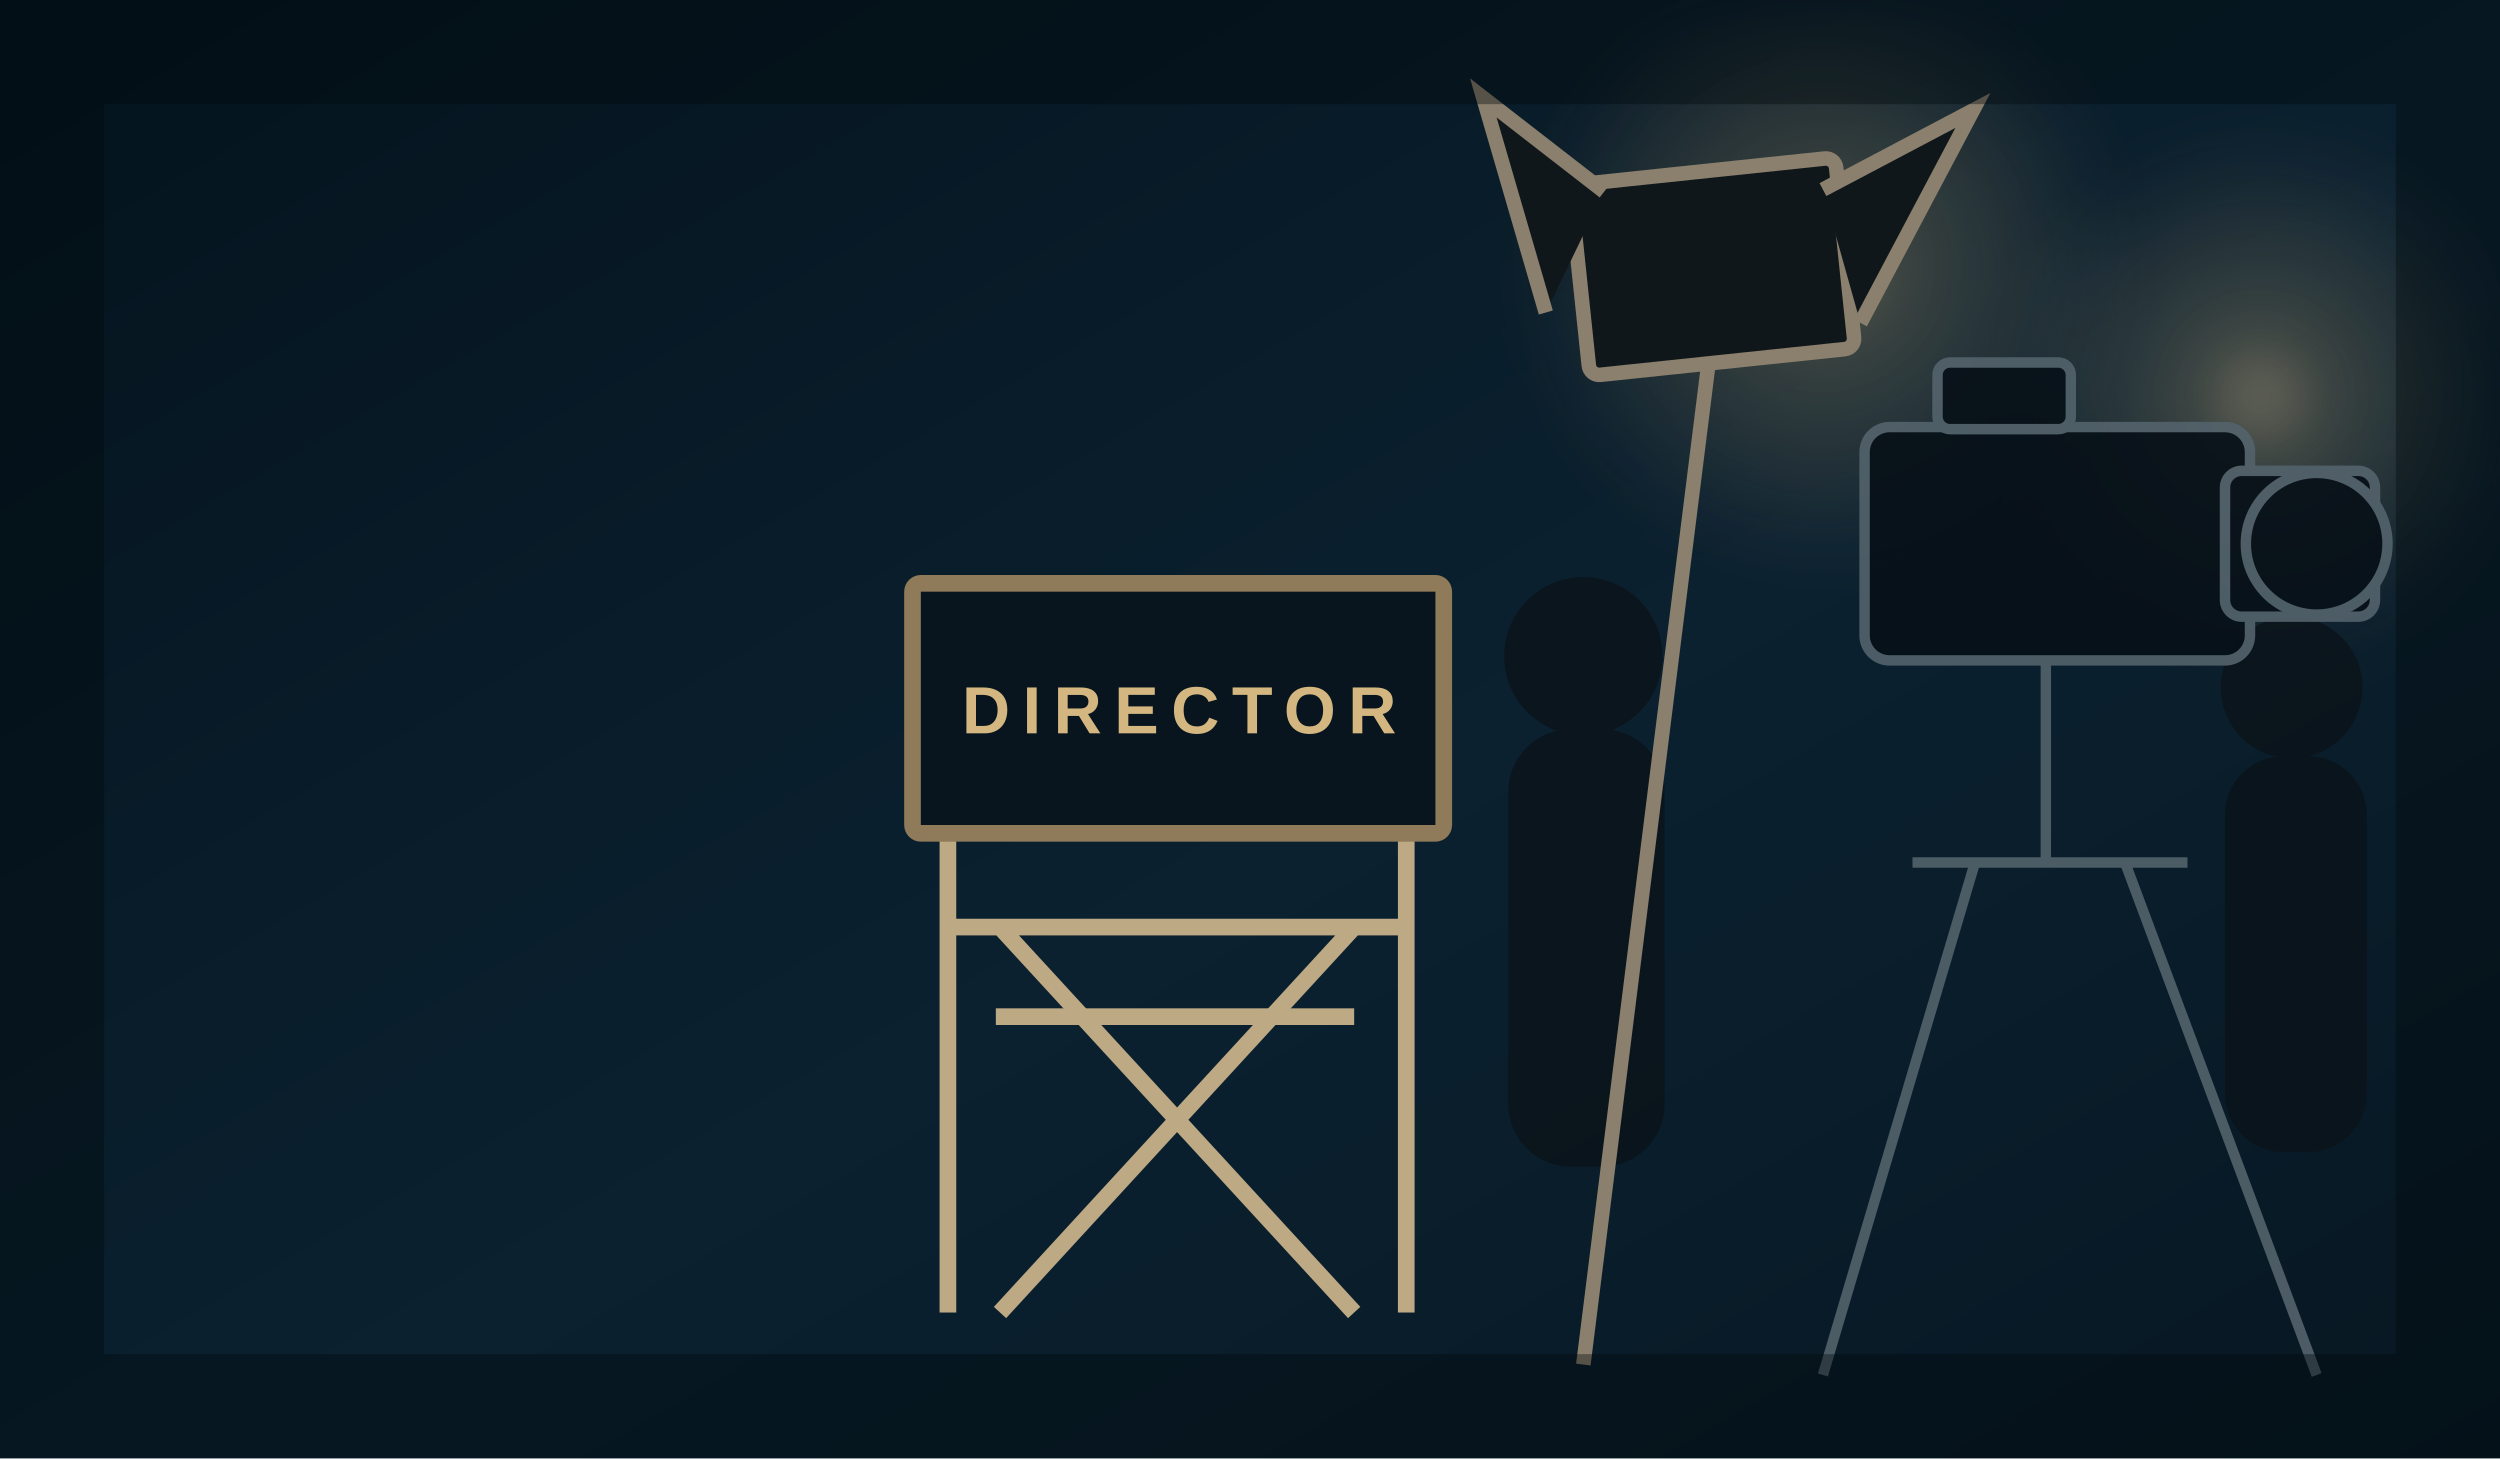
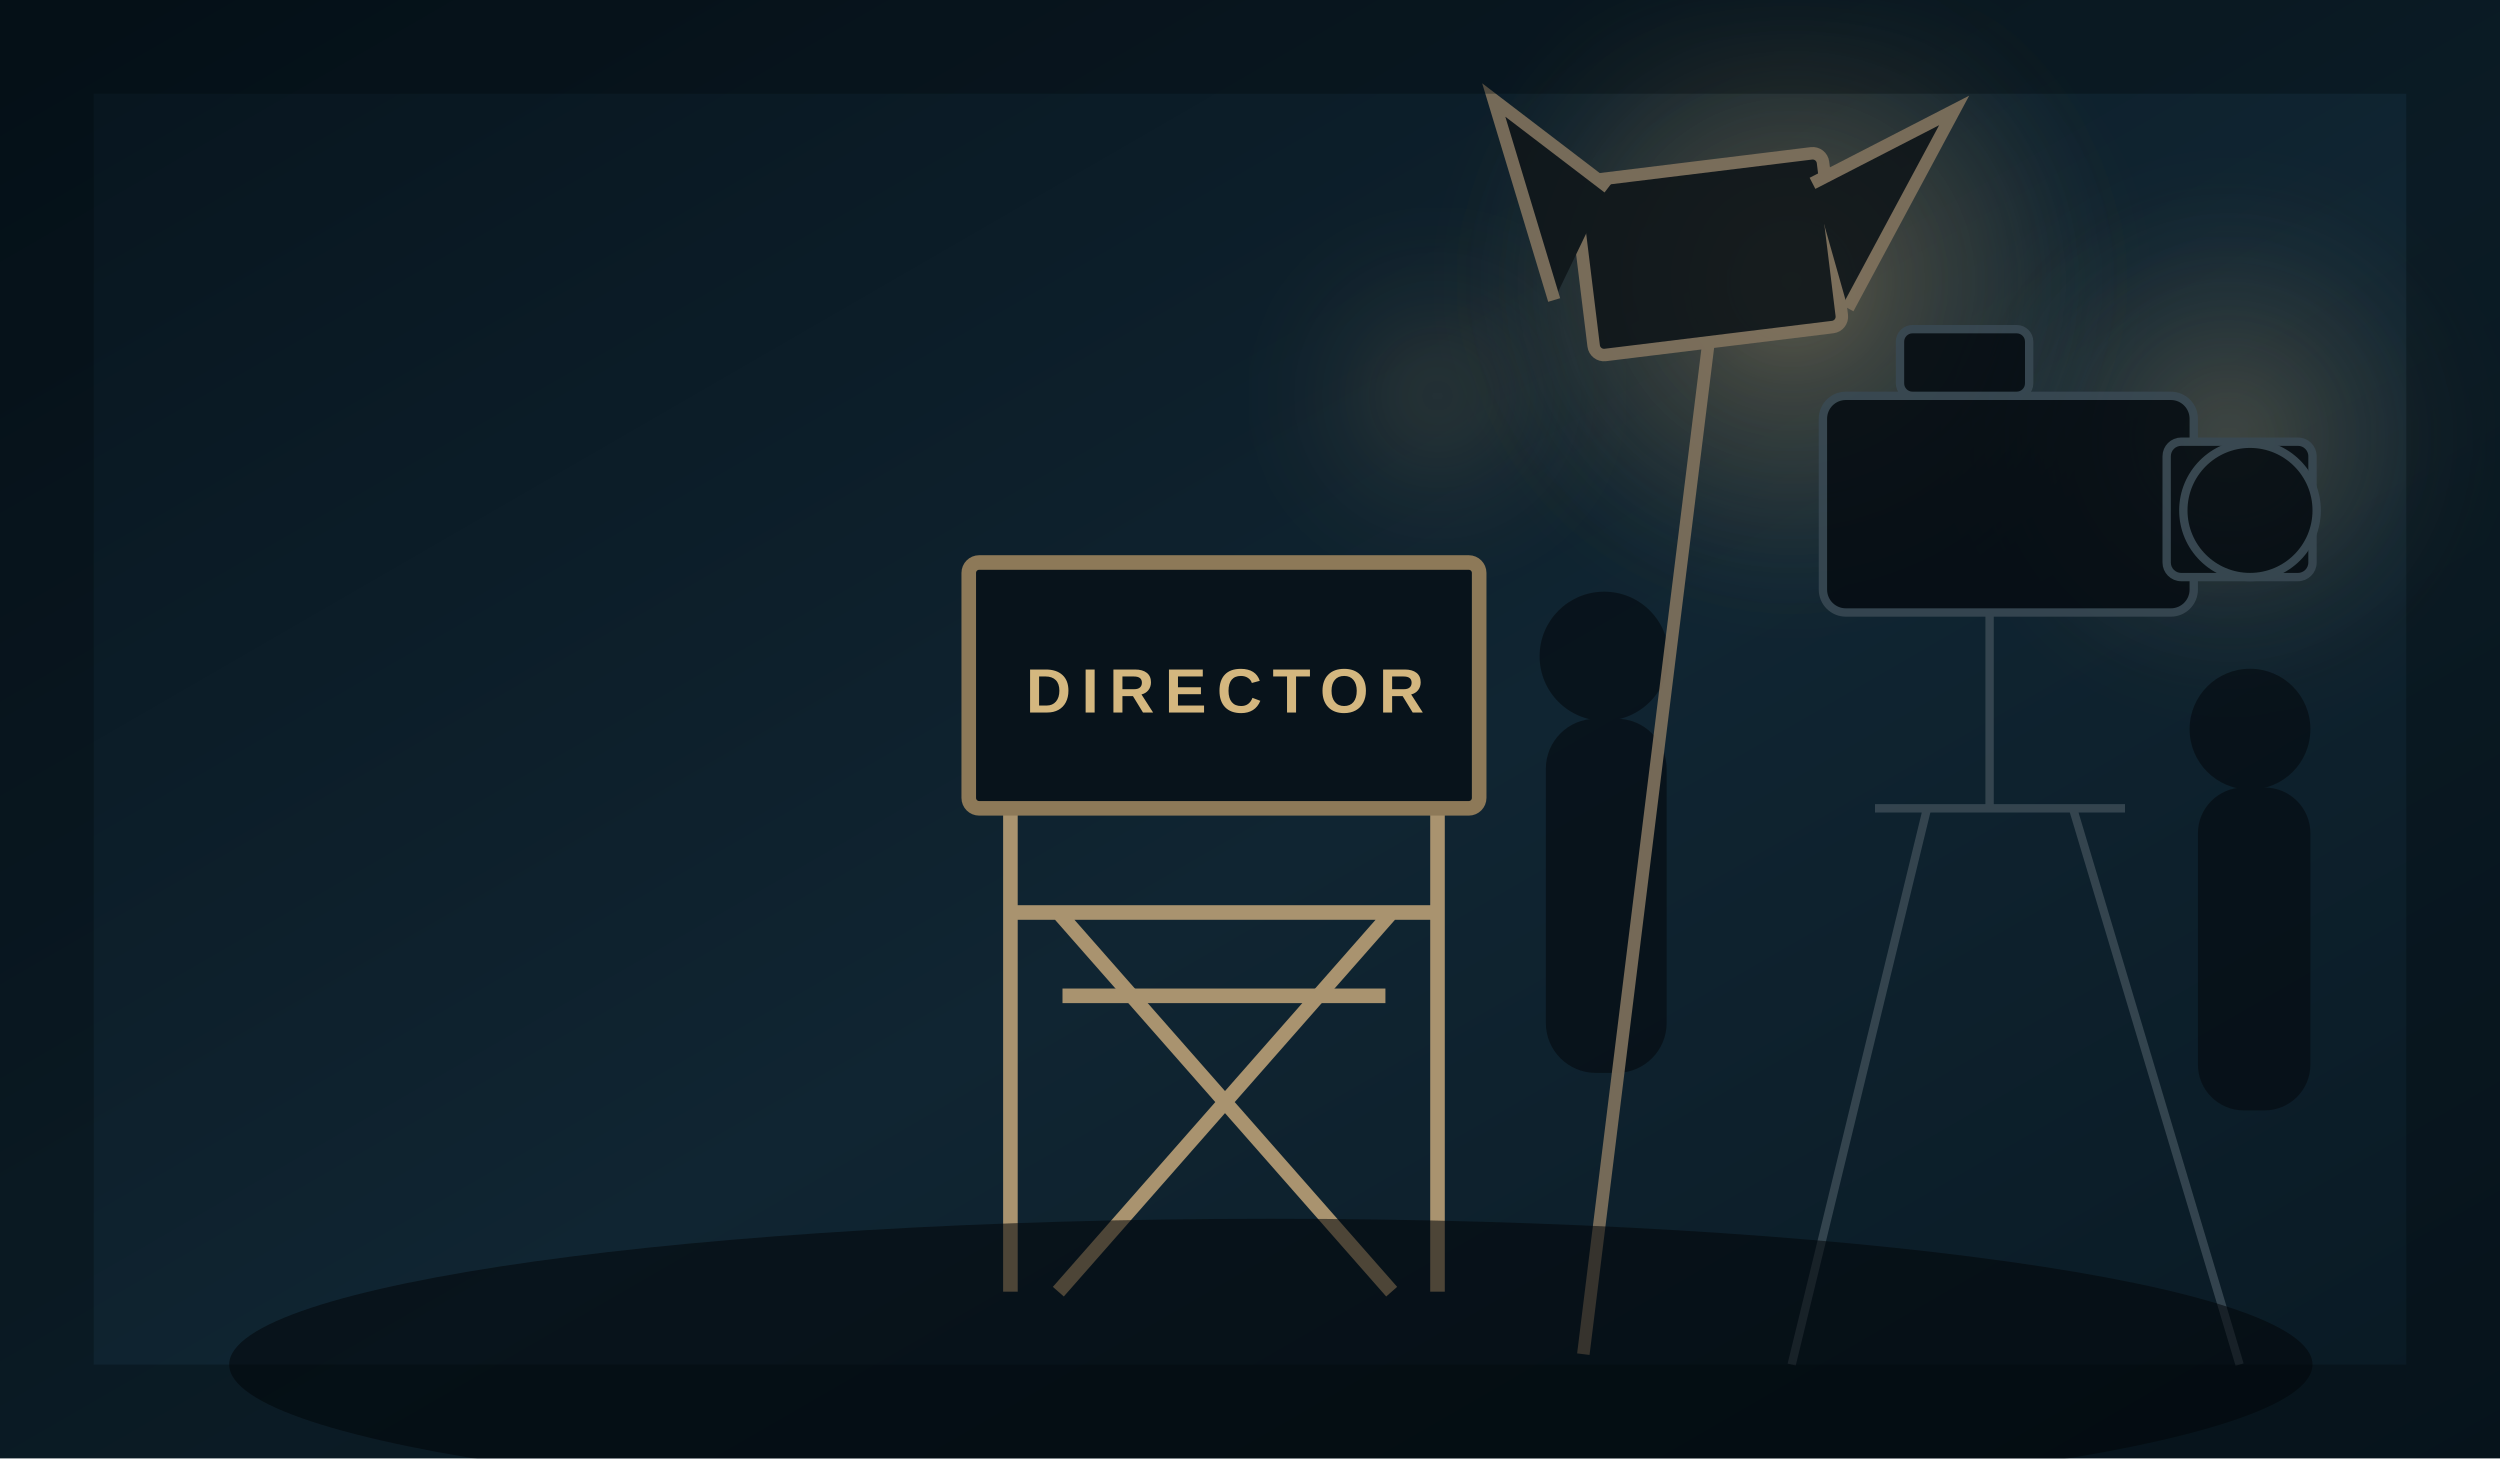
<svg xmlns="http://www.w3.org/2000/svg" viewBox="0 0 1200 700" preserveAspectRatio="xMidYMid slice">
  <defs>
    <linearGradient id="bg" x1="0" y1="0" x2="1" y2="1">
-       <stop stop-color="#04131d" />
-       <stop offset=".55" stop-color="#0b2130" />
-       <stop offset="1" stop-color="#071722" />
+       <stop stop-color="#07141d" />
+       <stop offset=".55" stop-color="#102532" />
+       <stop offset="1" stop-color="#091923" />
    </linearGradient>
-     <radialGradient id="lamp">
-       <stop stop-color="#f1d5a5" stop-opacity=".62" />
-       <stop offset=".2" stop-color="#d9b77d" stop-opacity=".28" />
-       <stop offset="1" stop-color="#d9b77d" stop-opacity="0" />
+     <radialGradient id="g1">
+       <stop stop-color="#efd3a1" stop-opacity=".68" />
+       <stop offset=".16" stop-color="#caa56c" stop-opacity=".32" />
+       <stop offset="1" stop-color="#caa56c" stop-opacity="0" />
    </radialGradient>
-     <filter id="soft">
-       <feGaussianBlur stdDeviation="14" />
+     <filter id="blur">
+       <feGaussianBlur stdDeviation="22" />
    </filter>
  </defs>
  <rect width="1200" height="700" fill="url(#bg)" />
-   <g opacity=".9">
-     <circle cx="875" cy="128" r="145" fill="url(#lamp)" filter="url(#soft)" />
-     <circle cx="1085" cy="190" r="125" fill="url(#lamp)" filter="url(#soft)" />
+   <circle cx="860" cy="135" r="150" fill="url(#g1)" filter="url(#blur)" />
+   <circle cx="1070" cy="210" r="115" fill="url(#g1)" filter="url(#blur)" opacity=".7" />
+   <circle cx="690" cy="190" r="75" fill="url(#g1)" filter="url(#blur)" opacity=".42" />
+   <g fill="#050b10" opacity=".66">
+     <circle cx="770" cy="315" r="31" />
+     <rect x="742" y="345" width="58" height="170" rx="24" />
+     <circle cx="1080" cy="350" r="29" />
+     <rect x="1055" y="378" width="54" height="155" rx="22" />
  </g>
-   <g fill="#0a1218" opacity=".78">
-     <circle cx="760" cy="315" r="38" />
-     <rect x="724" y="350" width="75" height="210" rx="30" />
-     <circle cx="1100" cy="330" r="34" />
-     <rect x="1068" y="363" width="68" height="190" rx="28" />
+   <g fill="#060d12" stroke="#394953" stroke-width="4" opacity=".88">
+     <rect x="875" y="190" width="178" height="104" rx="11" />
+     <rect x="1040" y="212" width="70" height="65" rx="7" />
+     <circle cx="1080" cy="245" r="32" />
+     <rect x="912" y="158" width="62" height="32" rx="6" />
+     <path d="M955 295v92M900 388h120M925 388 860 655M995 388l80 267" />
  </g>
-   <g fill="#071017" stroke="#53636c" stroke-width="5" opacity=".9">
-     <rect x="895" y="205" width="185" height="112" rx="12" />
-     <rect x="1068" y="226" width="72" height="70" rx="8" />
-     <circle cx="1112" cy="261" r="34" />
-     <rect x="930" y="174" width="64" height="32" rx="6" />
-     <path d="M982 318v95M918 414h132M948 414 875 660M1020 414l92 246" />
+   <g stroke="#a9936f" stroke-width="7" fill="none">
+     <path d="M485 315v305M690 315v305M485 438h205M508 620l160-182M668 620 508 438" />
+     <rect x="465" y="270" width="245" height="118" rx="5" fill="#08131b" stroke="#8d7958" />
+     <path d="M510 478h155" />
  </g>
-   <g stroke="#8b806d" stroke-width="7" fill="#10171b">
-     <path d="M820 175 760 655" />
-     <rect x="758" y="82" width="128" height="92" rx="5" transform="rotate(-6 822 128)" />
-     <path d="m770 92-58-45 30 103M875 91l72-38-54 102" />
+   <text x="588" y="342" text-anchor="middle" fill="#d4b77f" font-family="Arial,sans-serif" font-size="30" font-weight="700" letter-spacing="5">DIRECTOR</text>
+   <g stroke="#81725d" stroke-width="6" fill="#10161a" opacity=".9">
+     <path d="M820 165 760 650" />
+     <rect x="760" y="80" width="120" height="84" rx="5" transform="rotate(-7 820 122)" />
+     <path d="m772 90-55-42 29 96M870 88l68-35-51 95" />
  </g>
-   <g stroke="#bda984" stroke-width="8" fill="none">
-     <path d="M455 330v300M675 330v300M455 445h220M480 630l170-185M650 630 480 445" />
-     <rect x="438" y="280" width="255" height="120" rx="4" fill="#08151e" stroke="#8f7a59" />
-     <path d="M478 488h172" />
-   </g>
-   <text x="566" y="352" text-anchor="middle" fill="#d4b780" font-family="Arial,sans-serif" font-size="32" font-weight="700" letter-spacing="6">DIRECTOR</text>
-   <rect width="1200" height="700" fill="none" stroke="#01070b" stroke-width="100" opacity=".38" />
+   <ellipse cx="610" cy="655" rx="500" ry="70" fill="#020609" opacity=".55" />
+   <rect width="1200" height="700" fill="none" stroke="#010609" stroke-width="90" opacity=".32" />
</svg>
